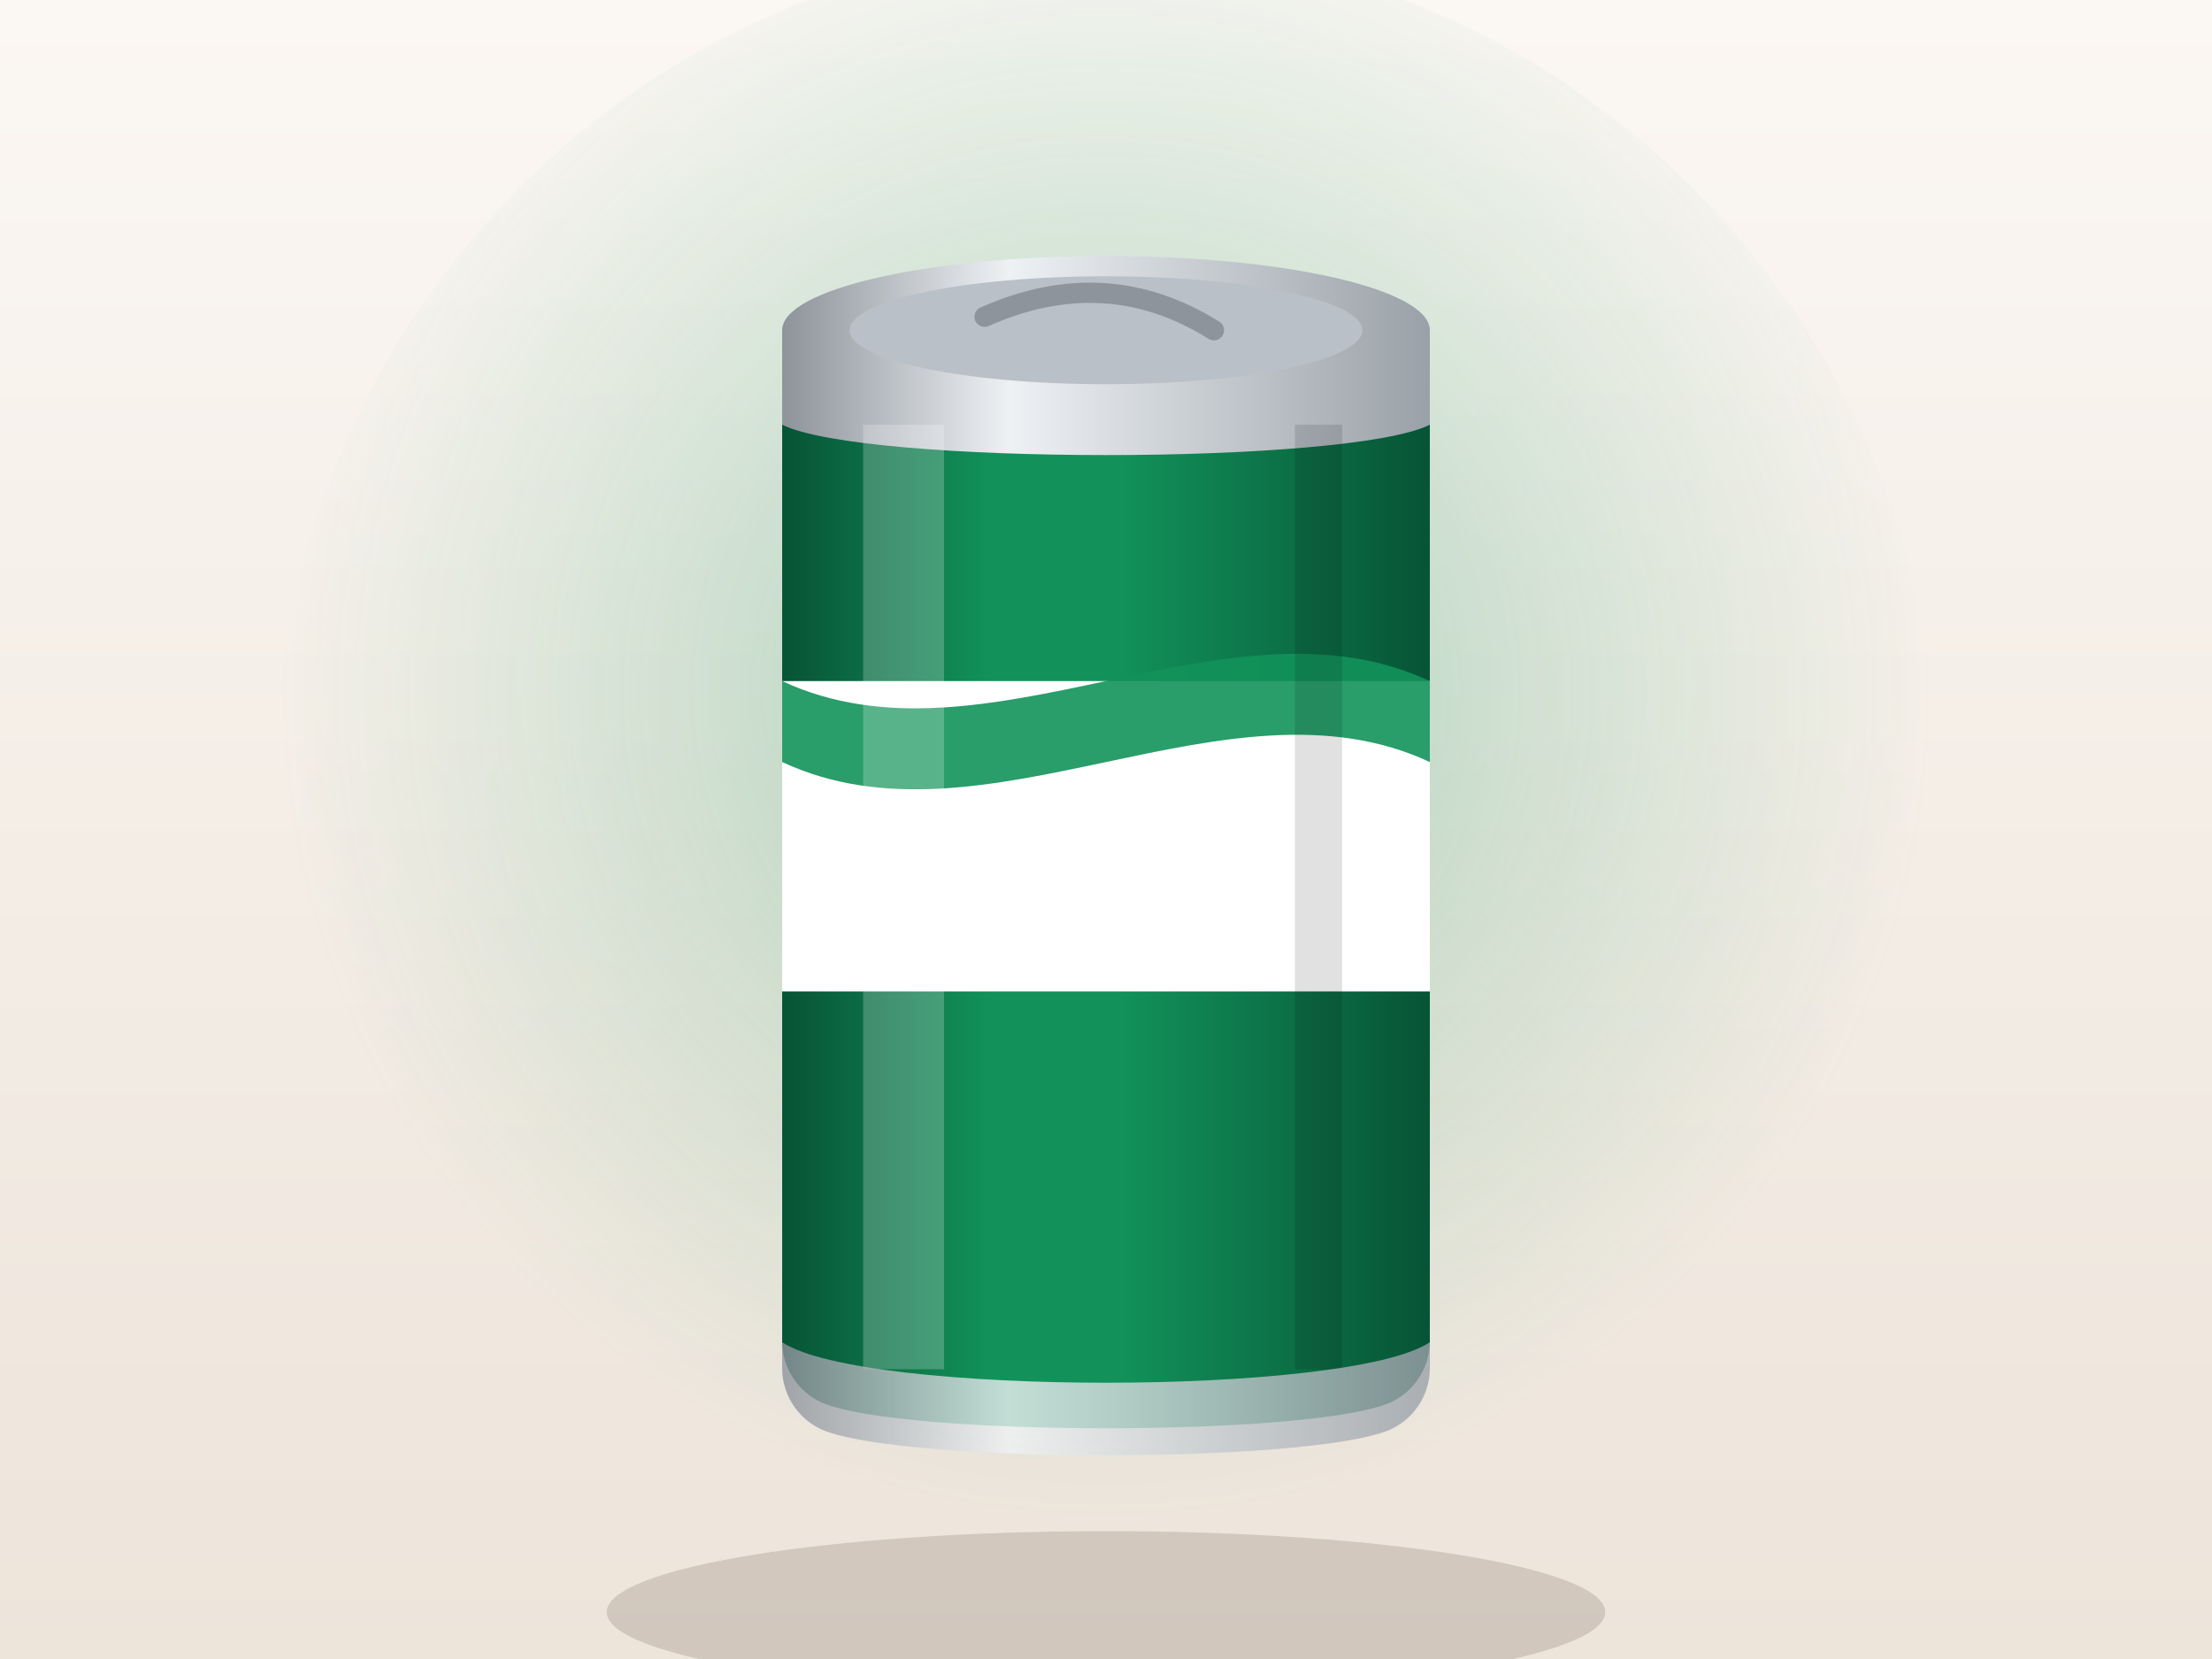
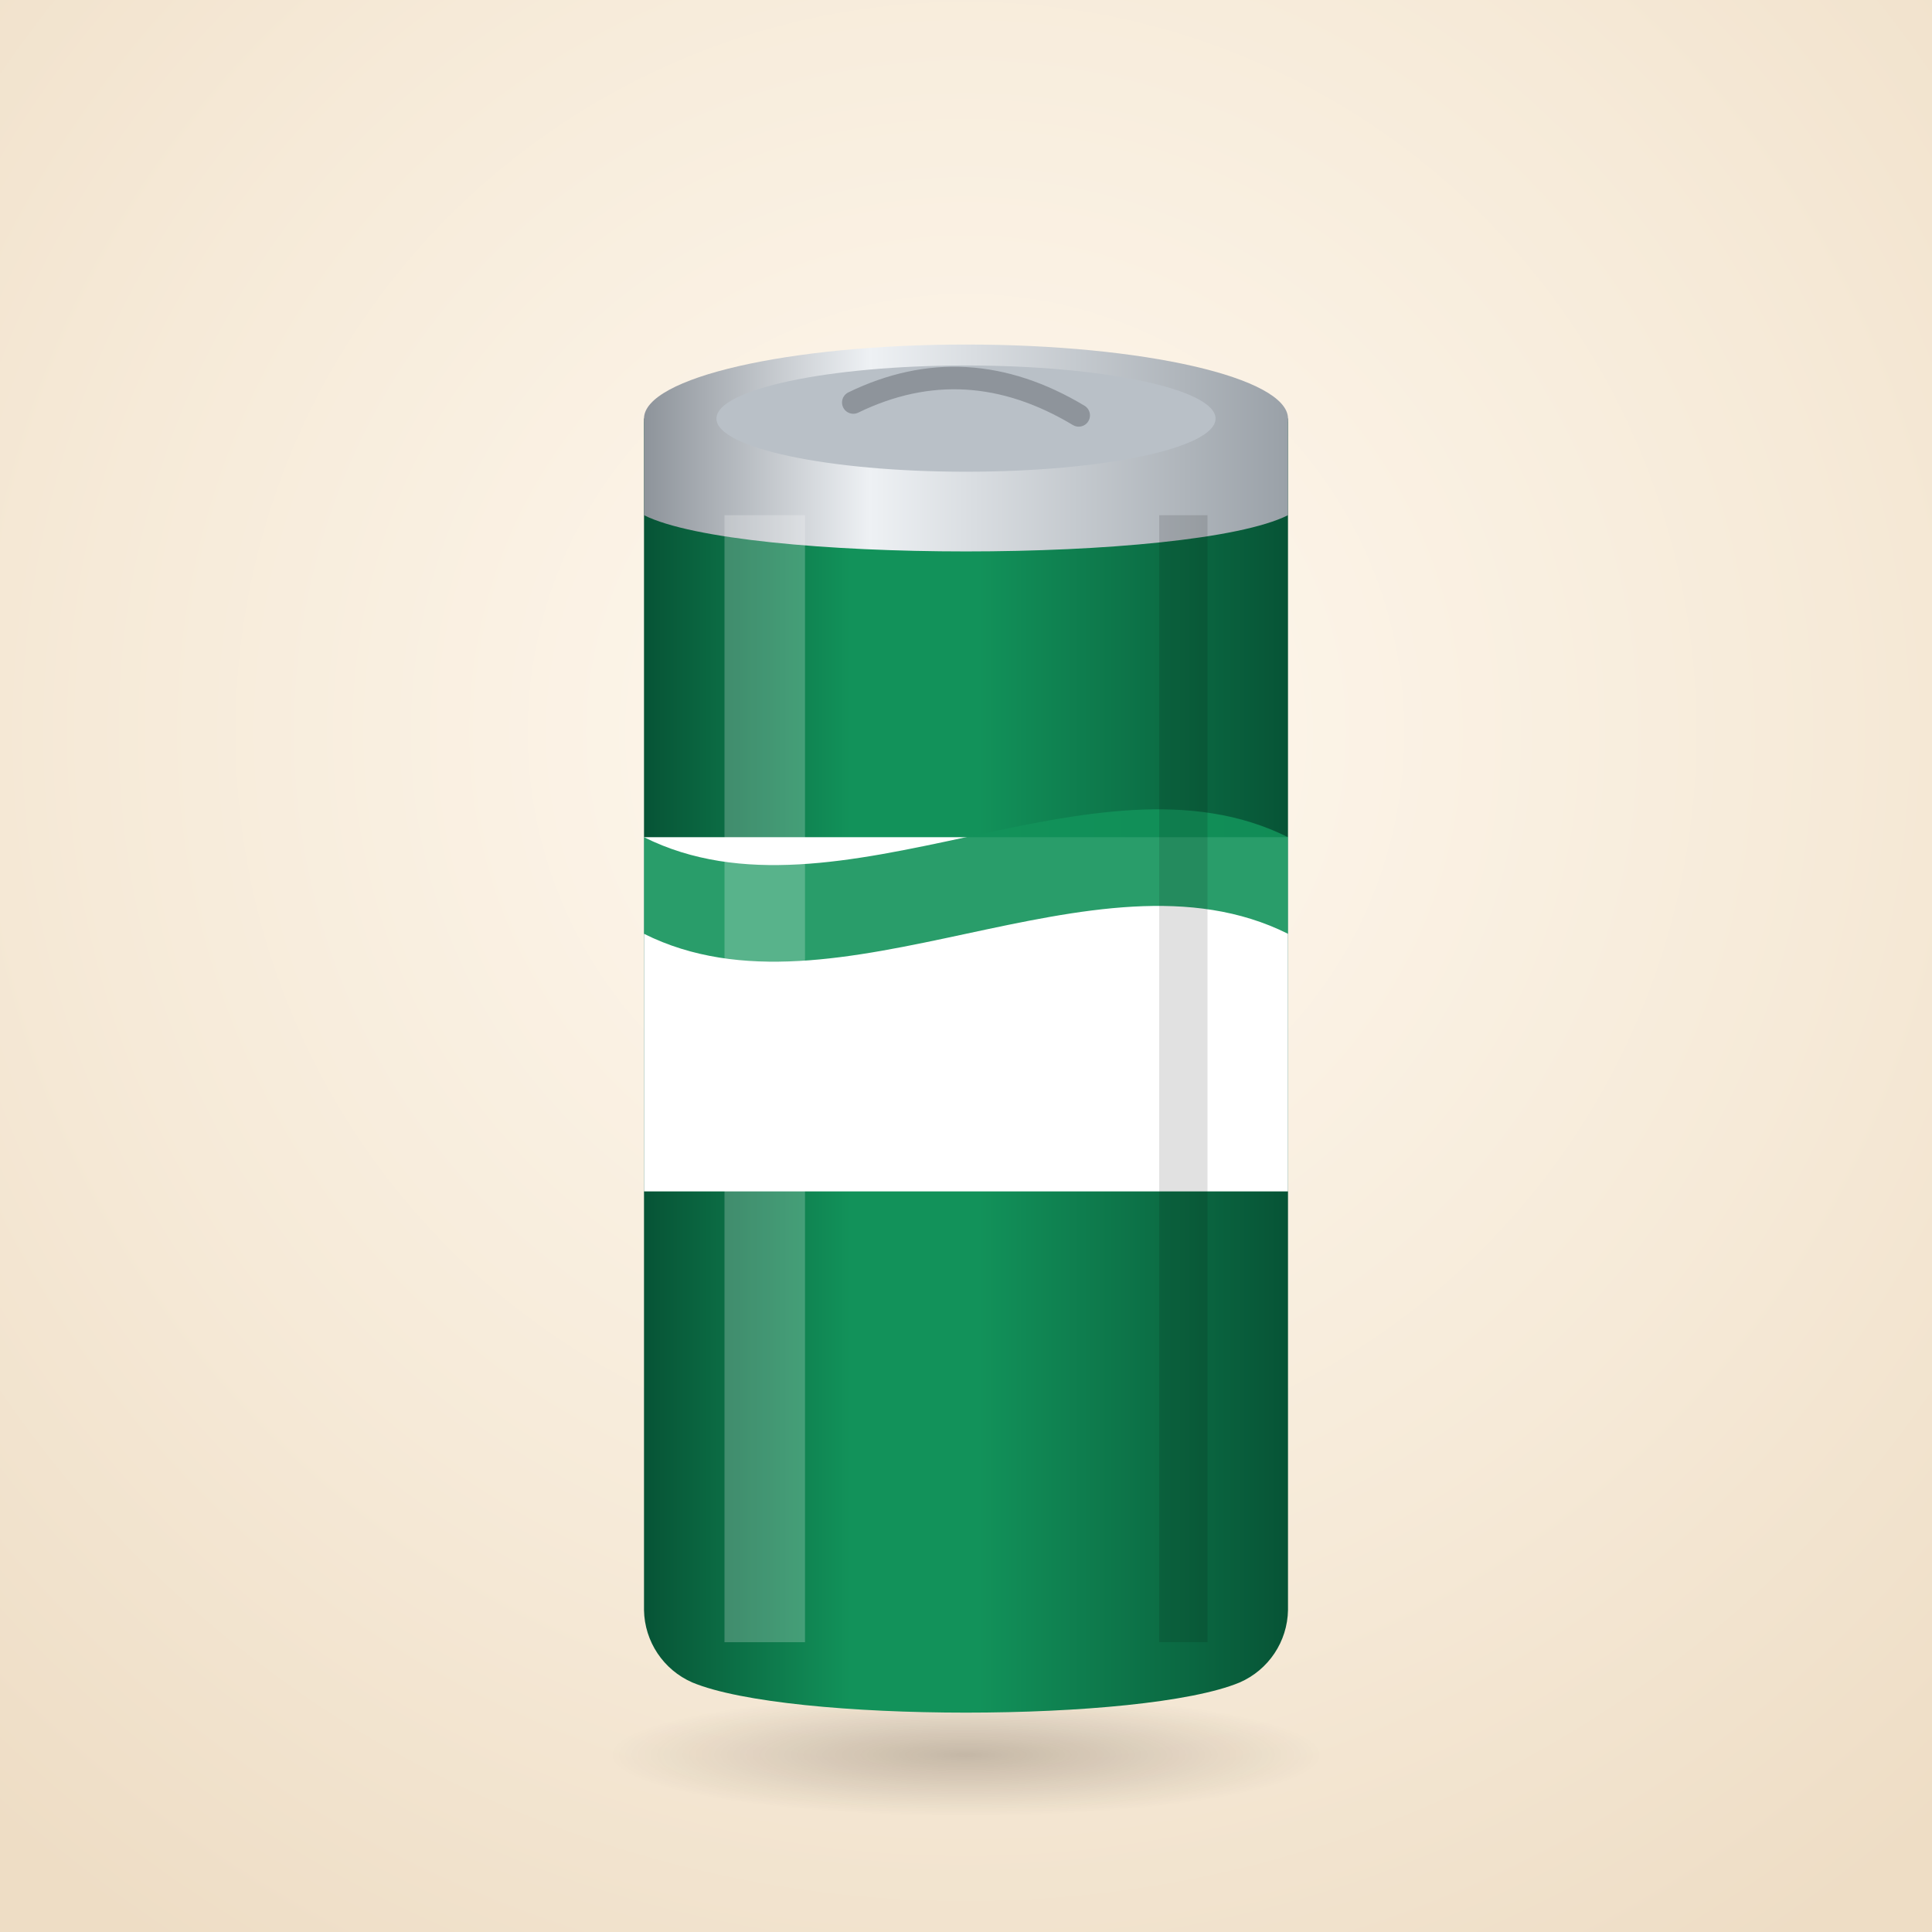
- <svg xmlns="http://www.w3.org/2000/svg" viewBox="0 0 400 300" width="400" height="300" role="img">
+ <svg xmlns="http://www.w3.org/2000/svg" viewBox="0 0 120 120" width="480" height="480" role="img">
  <defs>
-     <linearGradient id="bg" x1="0" y1="0" x2="0" y2="1">
-       <stop offset="0" stop-color="#FBF7F3" />
-       <stop offset="1" stop-color="#EDE4DA" />
-     </linearGradient>
-     <radialGradient id="halo" cx="0.5" cy="0.45" r="0.5">
-       <stop offset="0" stop-color="#12925A" stop-opacity="0.32" />
-       <stop offset="1" stop-color="#12925A" stop-opacity="0" />
+     <radialGradient id="bg" cx=".5" cy=".38" r=".75">
+       <stop offset="0" stop-color="#FFF9F0" />
+       <stop offset=".6" stop-color="#F6EAD8" />
+       <stop offset="1" stop-color="#EEDDC5" />
+     </radialGradient>
+     <radialGradient id="shadow" cx=".5" cy=".5" r=".5">
+       <stop offset="0" stop-color="#1E1008" stop-opacity=".22" />
+       <stop offset="1" stop-color="#1E1008" stop-opacity="0" />
    </radialGradient>
  </defs>
-   <rect width="400" height="300" fill="url(#bg)" />
-   <circle cx="200" cy="140" r="150" fill="url(#halo)" />
+   <rect width="120" height="120" fill="url(#bg)" />
  <defs>
    <linearGradient id="metal" x1="0" y1="0" x2="1" y2="0">
      <stop offset="0" stop-color="#8E949B" />
-       <stop offset="0.35" stop-color="#EEF1F4" />
+       <stop offset=".35" stop-color="#EEF1F4" />
      <stop offset="1" stop-color="#9AA1A8" />
    </linearGradient>
    <linearGradient id="bodyg" x1="0" y1="0" x2="1" y2="0">
      <stop offset="0" stop-color="#075436" />
-       <stop offset="0.32" stop-color="#12925A" />
-       <stop offset="0.52" stop-color="#12925A" />
+       <stop offset=".32" stop-color="#12925A" />
+       <stop offset=".52" stop-color="#12925A" />
      <stop offset="1" stop-color="#075436" />
    </linearGradient>
  </defs>
-   <g transform="translate(200,150) scale(1.22) translate(-200,-150)">
-     <ellipse cx="200" cy="266" rx="74" ry="12" fill="#3A2A1E" opacity="0.16" />
-     <path d="M152 76 h96 v150 a10 10 0 0 1 -6 9 c -12 5 -72 5 -84 0 a10 10 0 0 1 -6 -9 Z" fill="url(#bodyg)" />
-     <path d="M152 76 h96 v14 c -12 6 -84 6 -96 0 Z" fill="url(#metal)" />
-     <ellipse cx="200" cy="76" rx="48" ry="11" fill="url(#metal)" />
-     <ellipse cx="200" cy="76" rx="38" ry="8" fill="#B9C0C7" />
-     <path d="M182 74 q18 -8 34 2" stroke="#8E949B" stroke-width="3" fill="none" stroke-linecap="round" />
-     <rect x="152" y="128" width="96" height="46" fill="#FFFFFF" />
-     <path d="M152 128 c 30 14 66 -14 96 0 v 12 c -30 -14 -66 14 -96 0 Z" fill="#12925A" opacity="0.9" />
-     <rect x="164" y="90" width="12" height="140" fill="#FFFFFF" opacity="0.22" />
-     <rect x="228" y="90" width="7" height="140" fill="#000000" opacity="0.12" />
-     <path d="M152 226 c 12 8 84 8 96 0 v 4 a10 10 0 0 1 -6 9 c -12 5 -72 5 -84 0 a10 10 0 0 1 -6 -9 Z" fill="url(#metal)" opacity="0.8" />
-   </g>
+   <ellipse cx="60" cy="109" rx="22" ry="3.8" fill="url(#shadow)" />
+   <path d="M40 26 h40 v74 a5 5 0 0 1 -3 4.5 c-6 2.5 -28 2.5 -34 0 a5 5 0 0 1 -3 -4.5 Z" fill="url(#bodyg)" />
+   <path d="M40 26 h40 v6 c-6 3 -34 3 -40 0 Z" fill="url(#metal)" />
+   <ellipse cx="60" cy="26" rx="20" ry="4.6" fill="url(#metal)" />
+   <ellipse cx="60" cy="26" rx="15.5" ry="3.3" fill="#B9C0C7" />
+   <path d="M53 25 q7 -3.4 14 .8" stroke="#8E949B" stroke-width="1.4" fill="none" stroke-linecap="round" />
+   <rect x="40" y="52" width="40" height="22" fill="#FFFFFF" />
+   <path d="M40 52 c12 6 28 -6 40 0 v6 c-12 -6 -28 6 -40 0 Z" fill="#12925A" opacity=".9" />
+   <rect x="45" y="32" width="5" height="70" fill="#FFFFFF" opacity=".22" />
+   <rect x="72" y="32" width="3" height="70" fill="#000000" opacity=".12" />
</svg>
